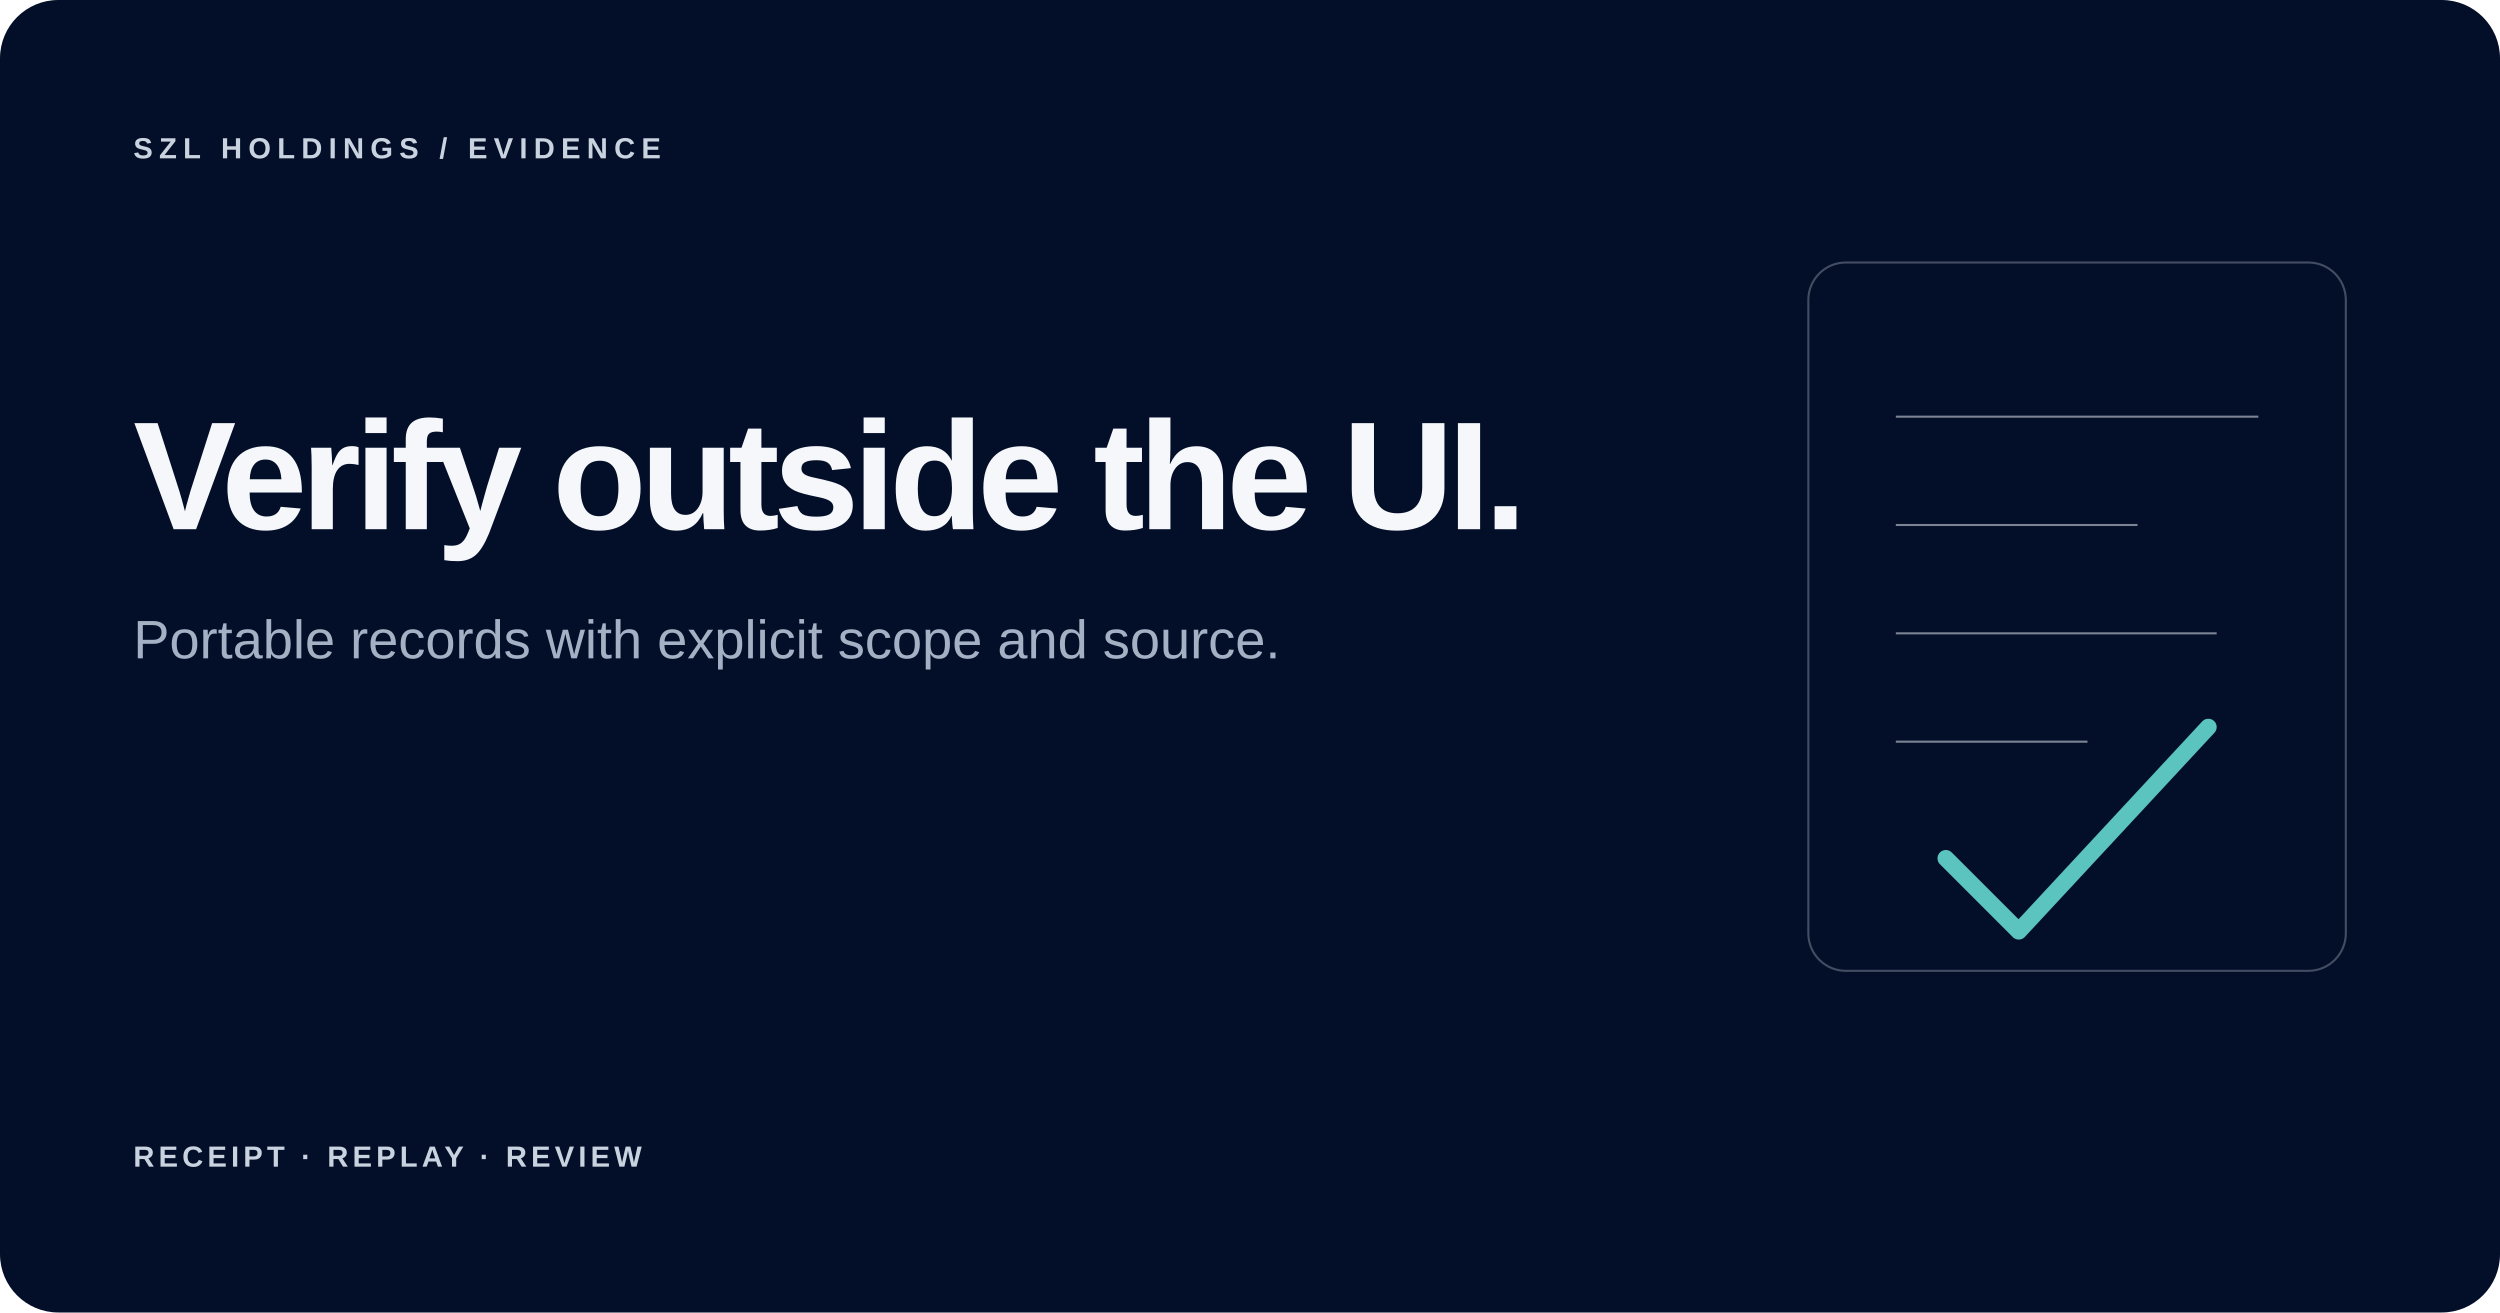
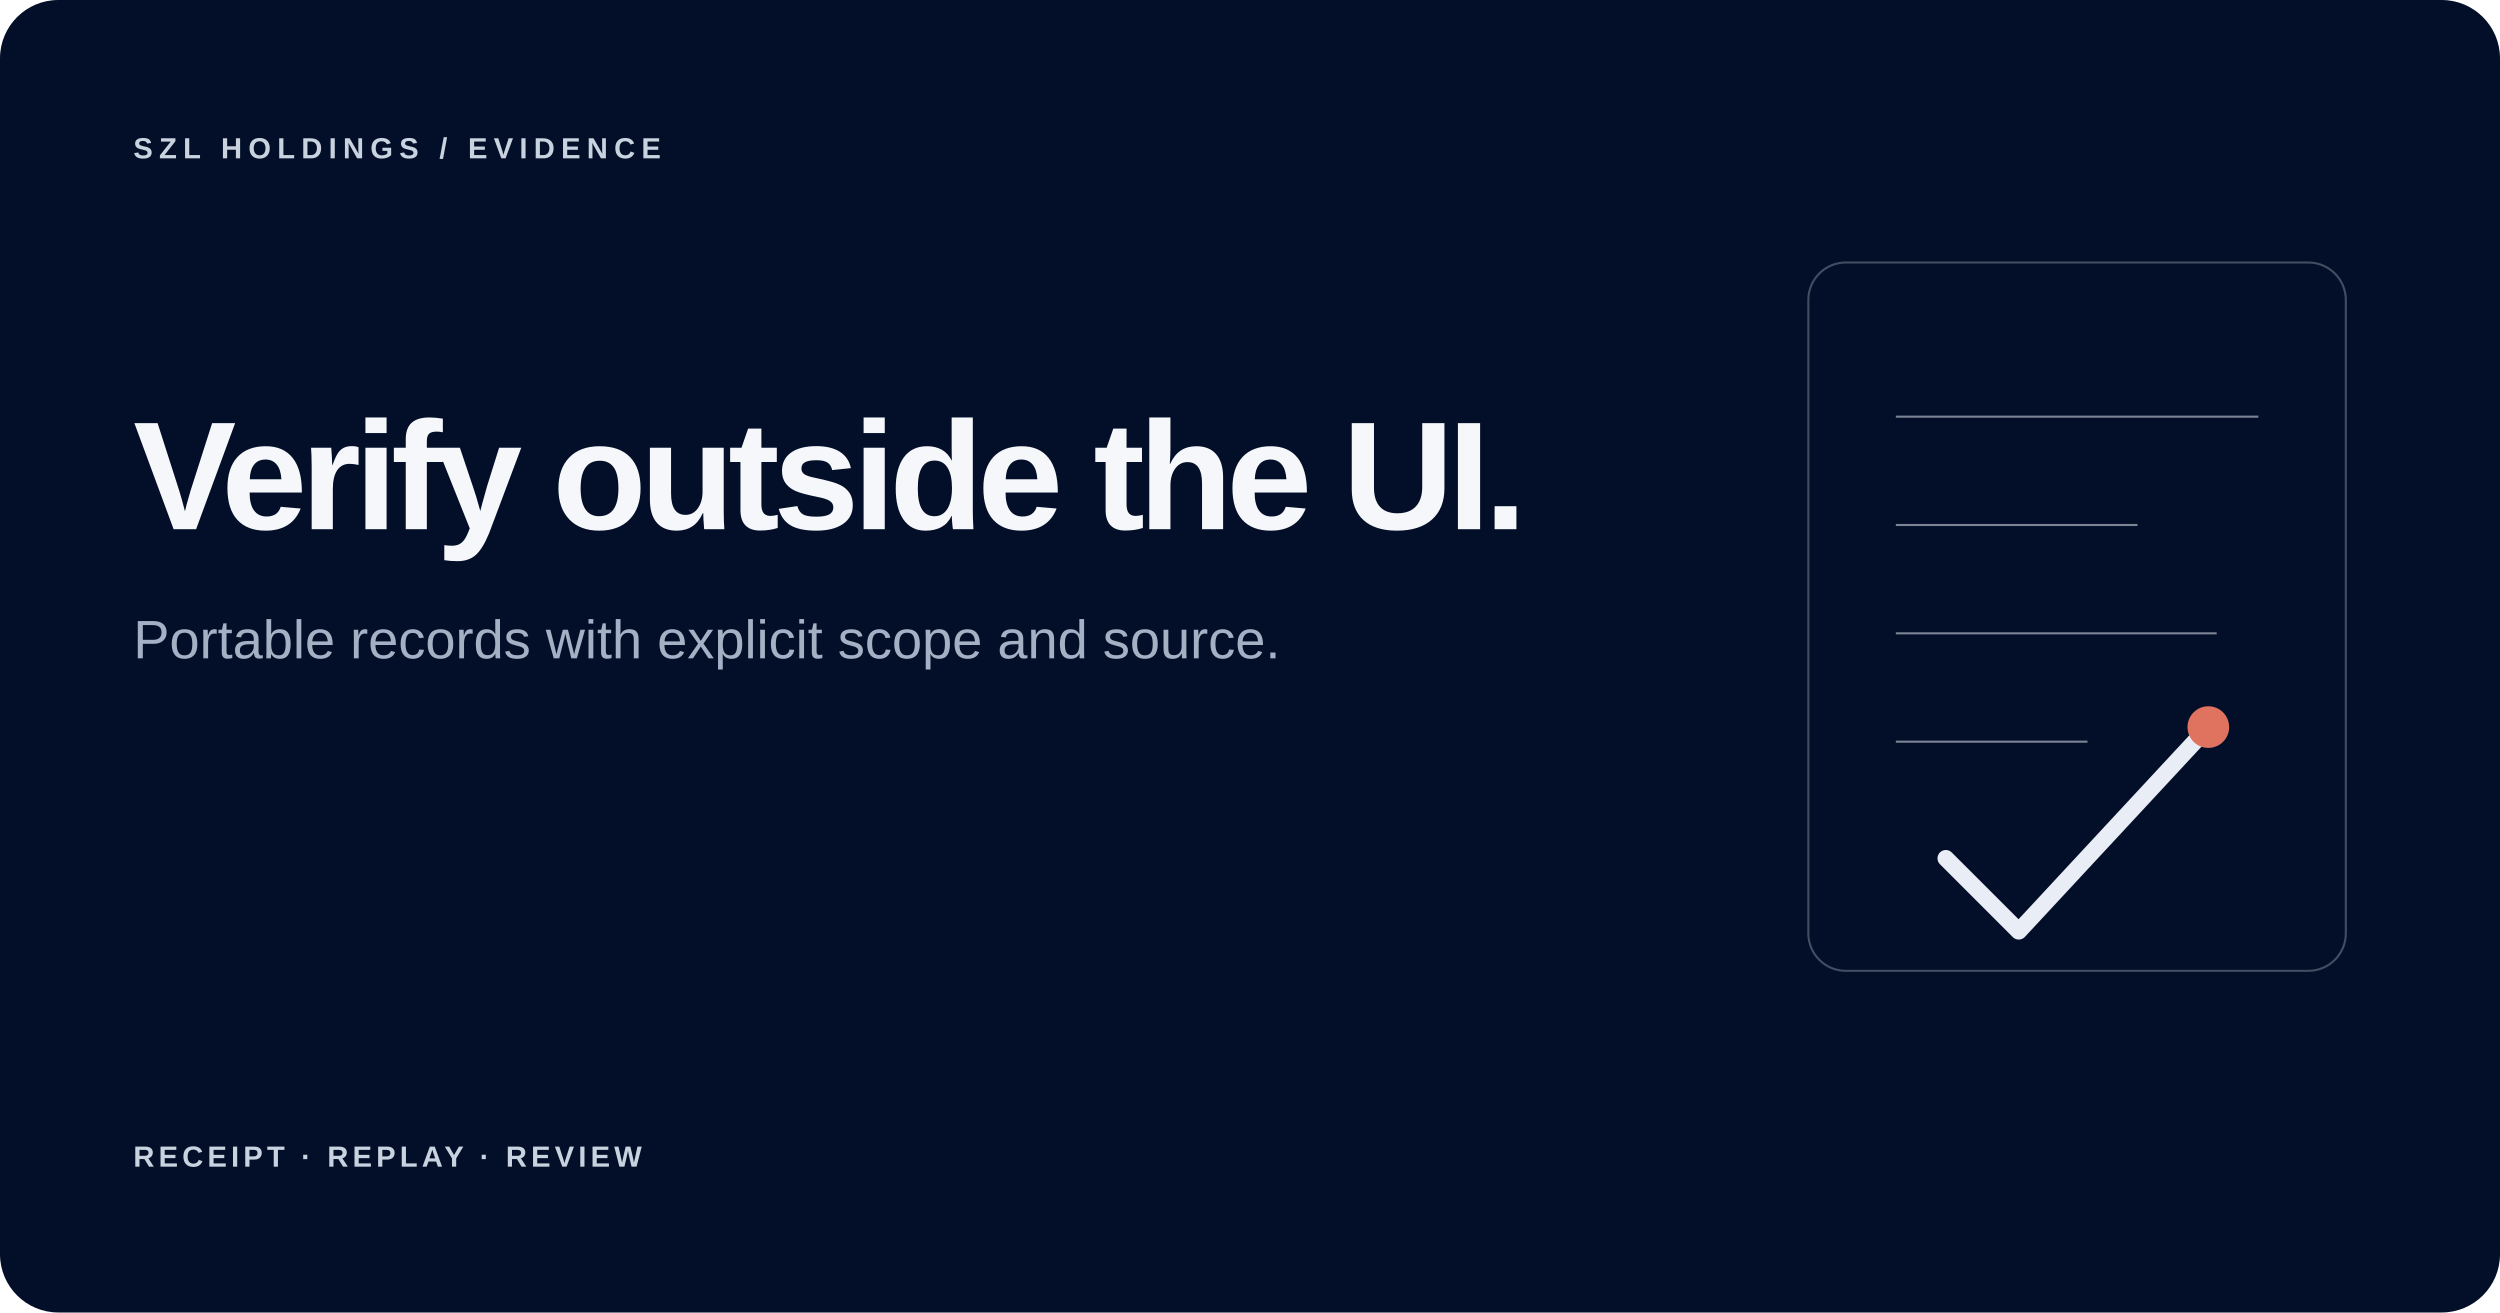
<svg xmlns="http://www.w3.org/2000/svg" width="1200" height="630" viewBox="0 0 1200 630" role="img" aria-labelledby="t d">
  <rect width="1200" height="630" rx="28" fill="#030F29" />
  <g transform="translate(868 126)" fill="none" stroke="#E9EEF6">
    <rect width="258" height="340" rx="18" opacity=".28" />
    <path d="M42 74h174M42 126h116M42 178h154M42 230h92" opacity=".52" />
-     <path d="M66 286l35 35 91-98" stroke="#5CC4BF" stroke-width="8" stroke-linecap="round" stroke-linejoin="round" />
+     <path d="M66 286l35 35 91-98" stroke="#E9EEF6" stroke-width="8" stroke-linecap="round" stroke-linejoin="round" />
+     <circle cx="192" cy="223" r="10" fill="#DF735F" stroke="none" />
  </g>
  <g font-family="system-ui,-apple-system,Segoe UI,Arial,sans-serif">
    <text x="64" y="76" fill="#C9D2DF" font-size="14" font-weight="700" letter-spacing="3">SZL HOLDINGS / EVIDENCE</text>
    <text x="64" y="254" fill="#F5F7FA" font-size="74" font-weight="760" letter-spacing="-3">Verify outside the UI.</text>
    <text x="64" y="316" fill="#A4B1C4" font-size="26">Portable records with explicit scope and source.</text>
    <text x="64" y="560" fill="#C9D2DF" font-size="14" font-weight="800" letter-spacing="2">RECEIPT · REPLAY · REVIEW</text>
  </g>
</svg>
